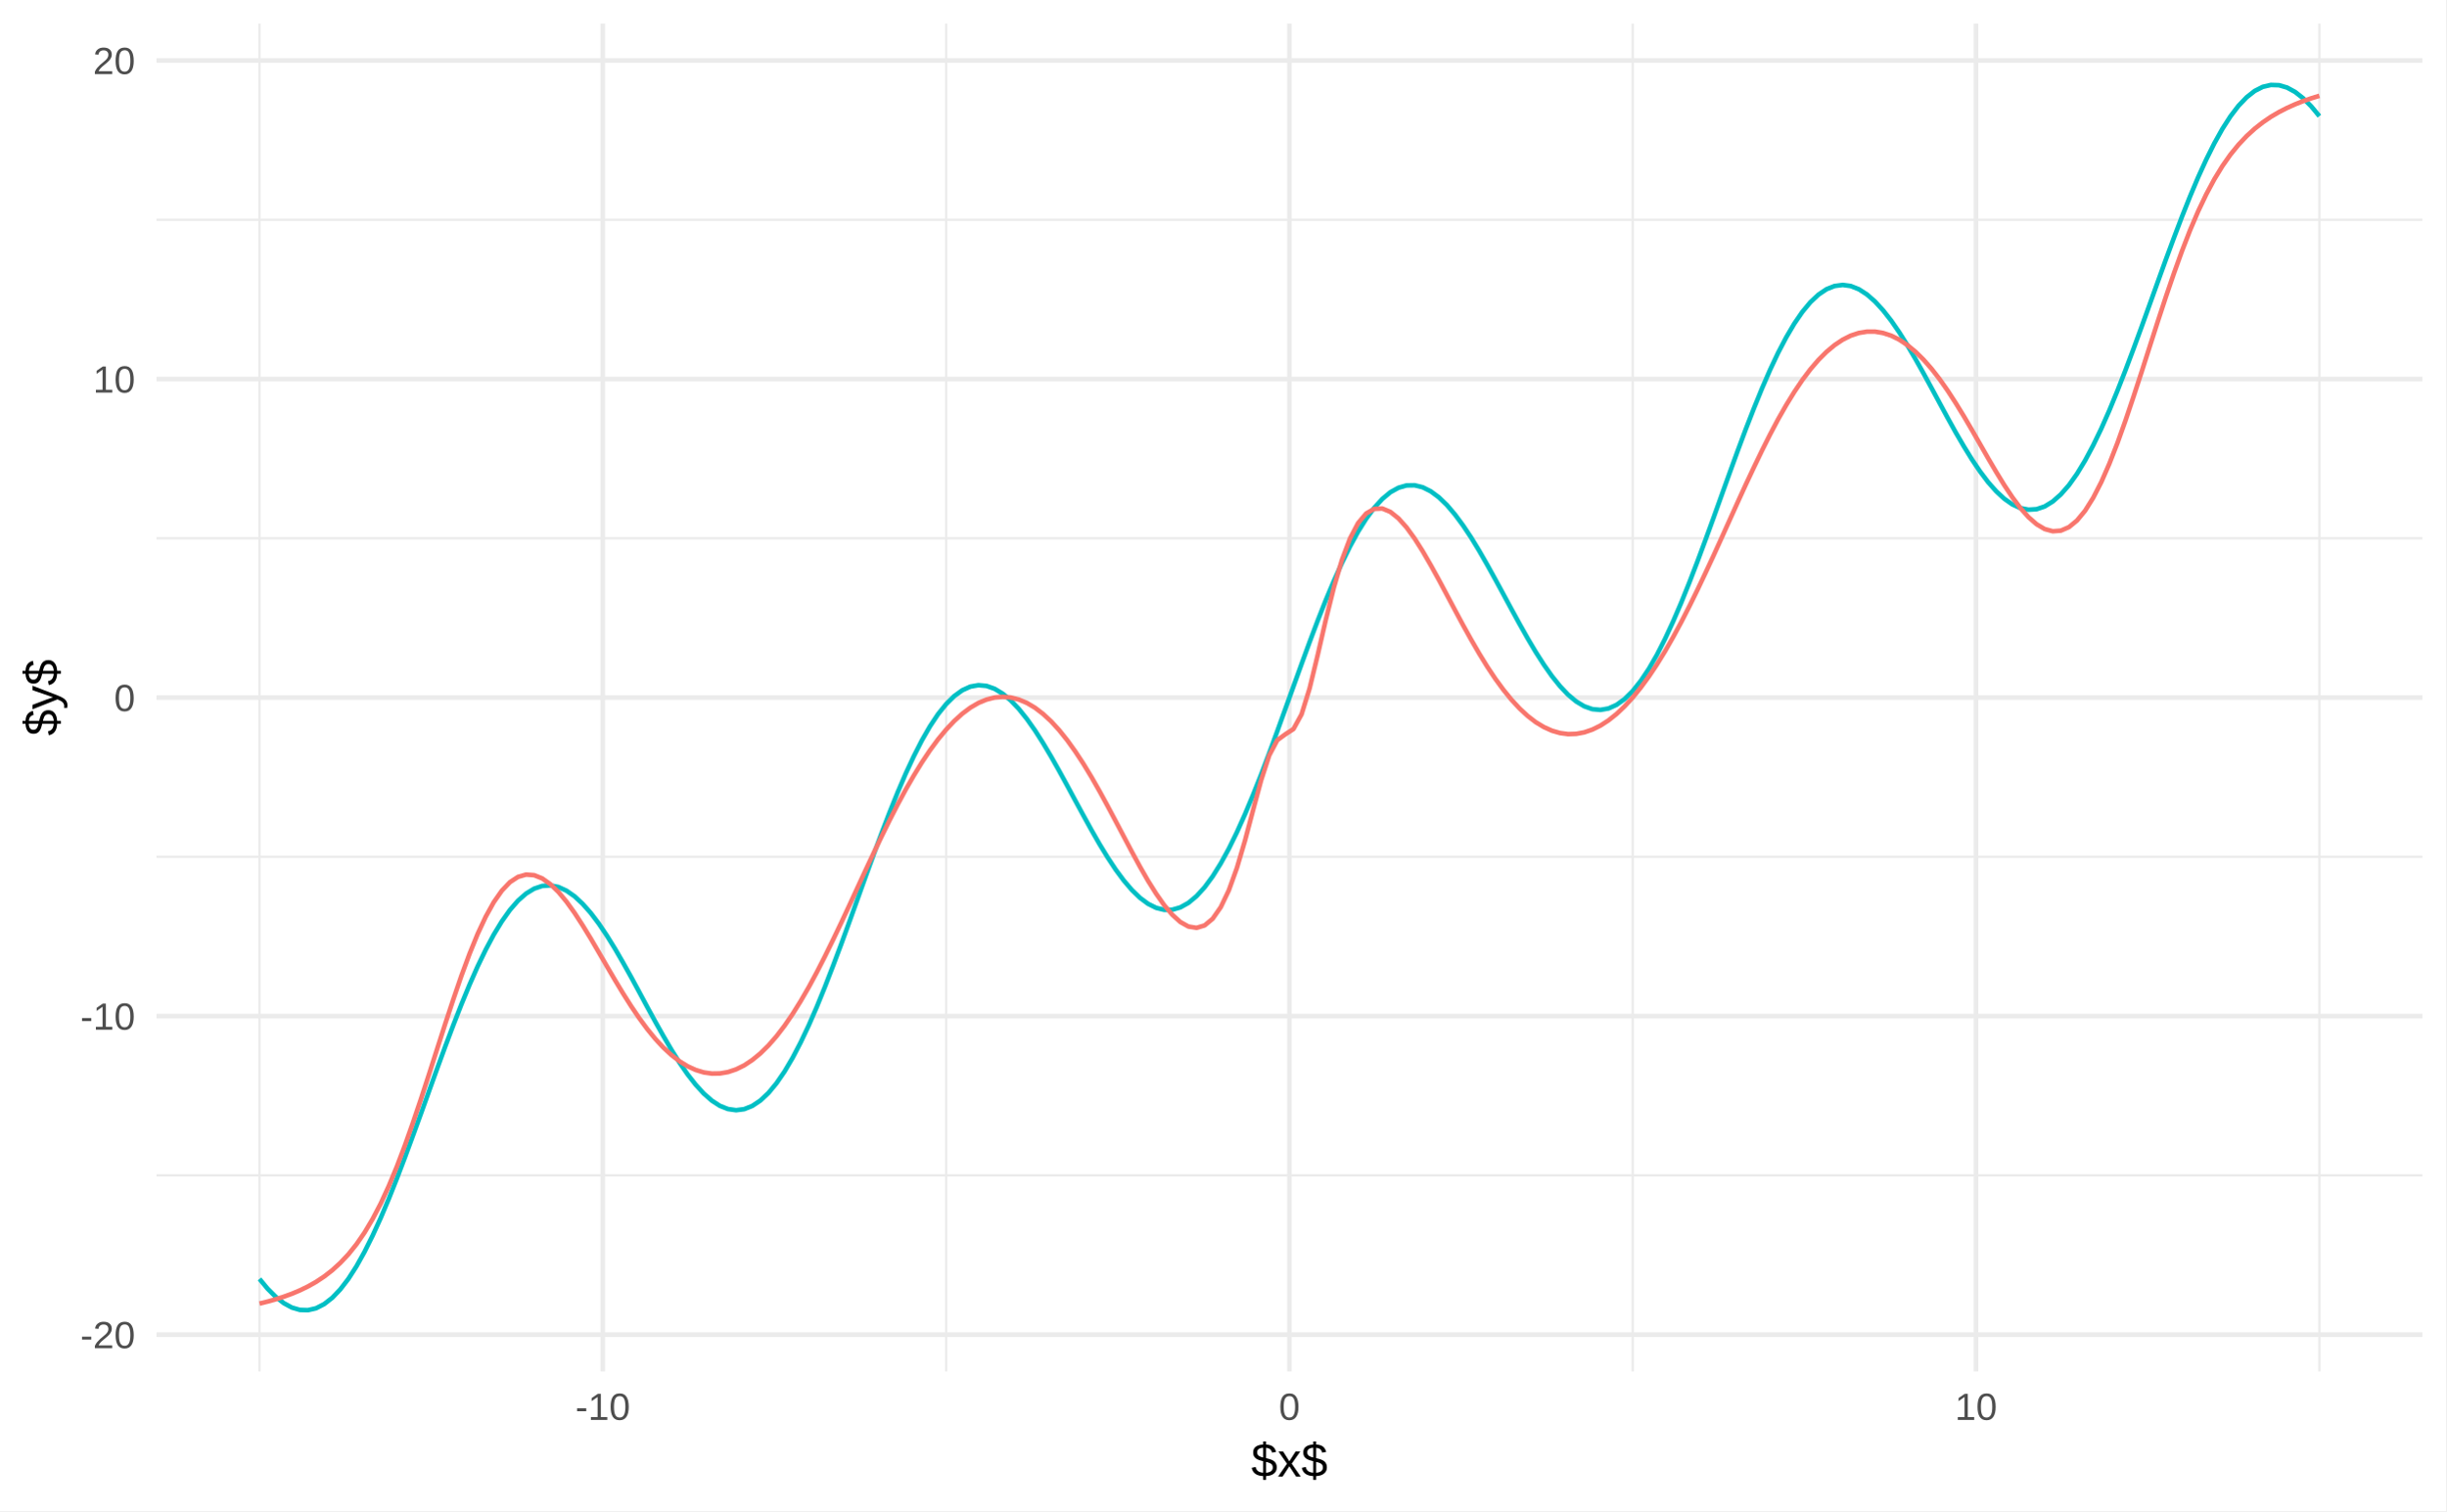
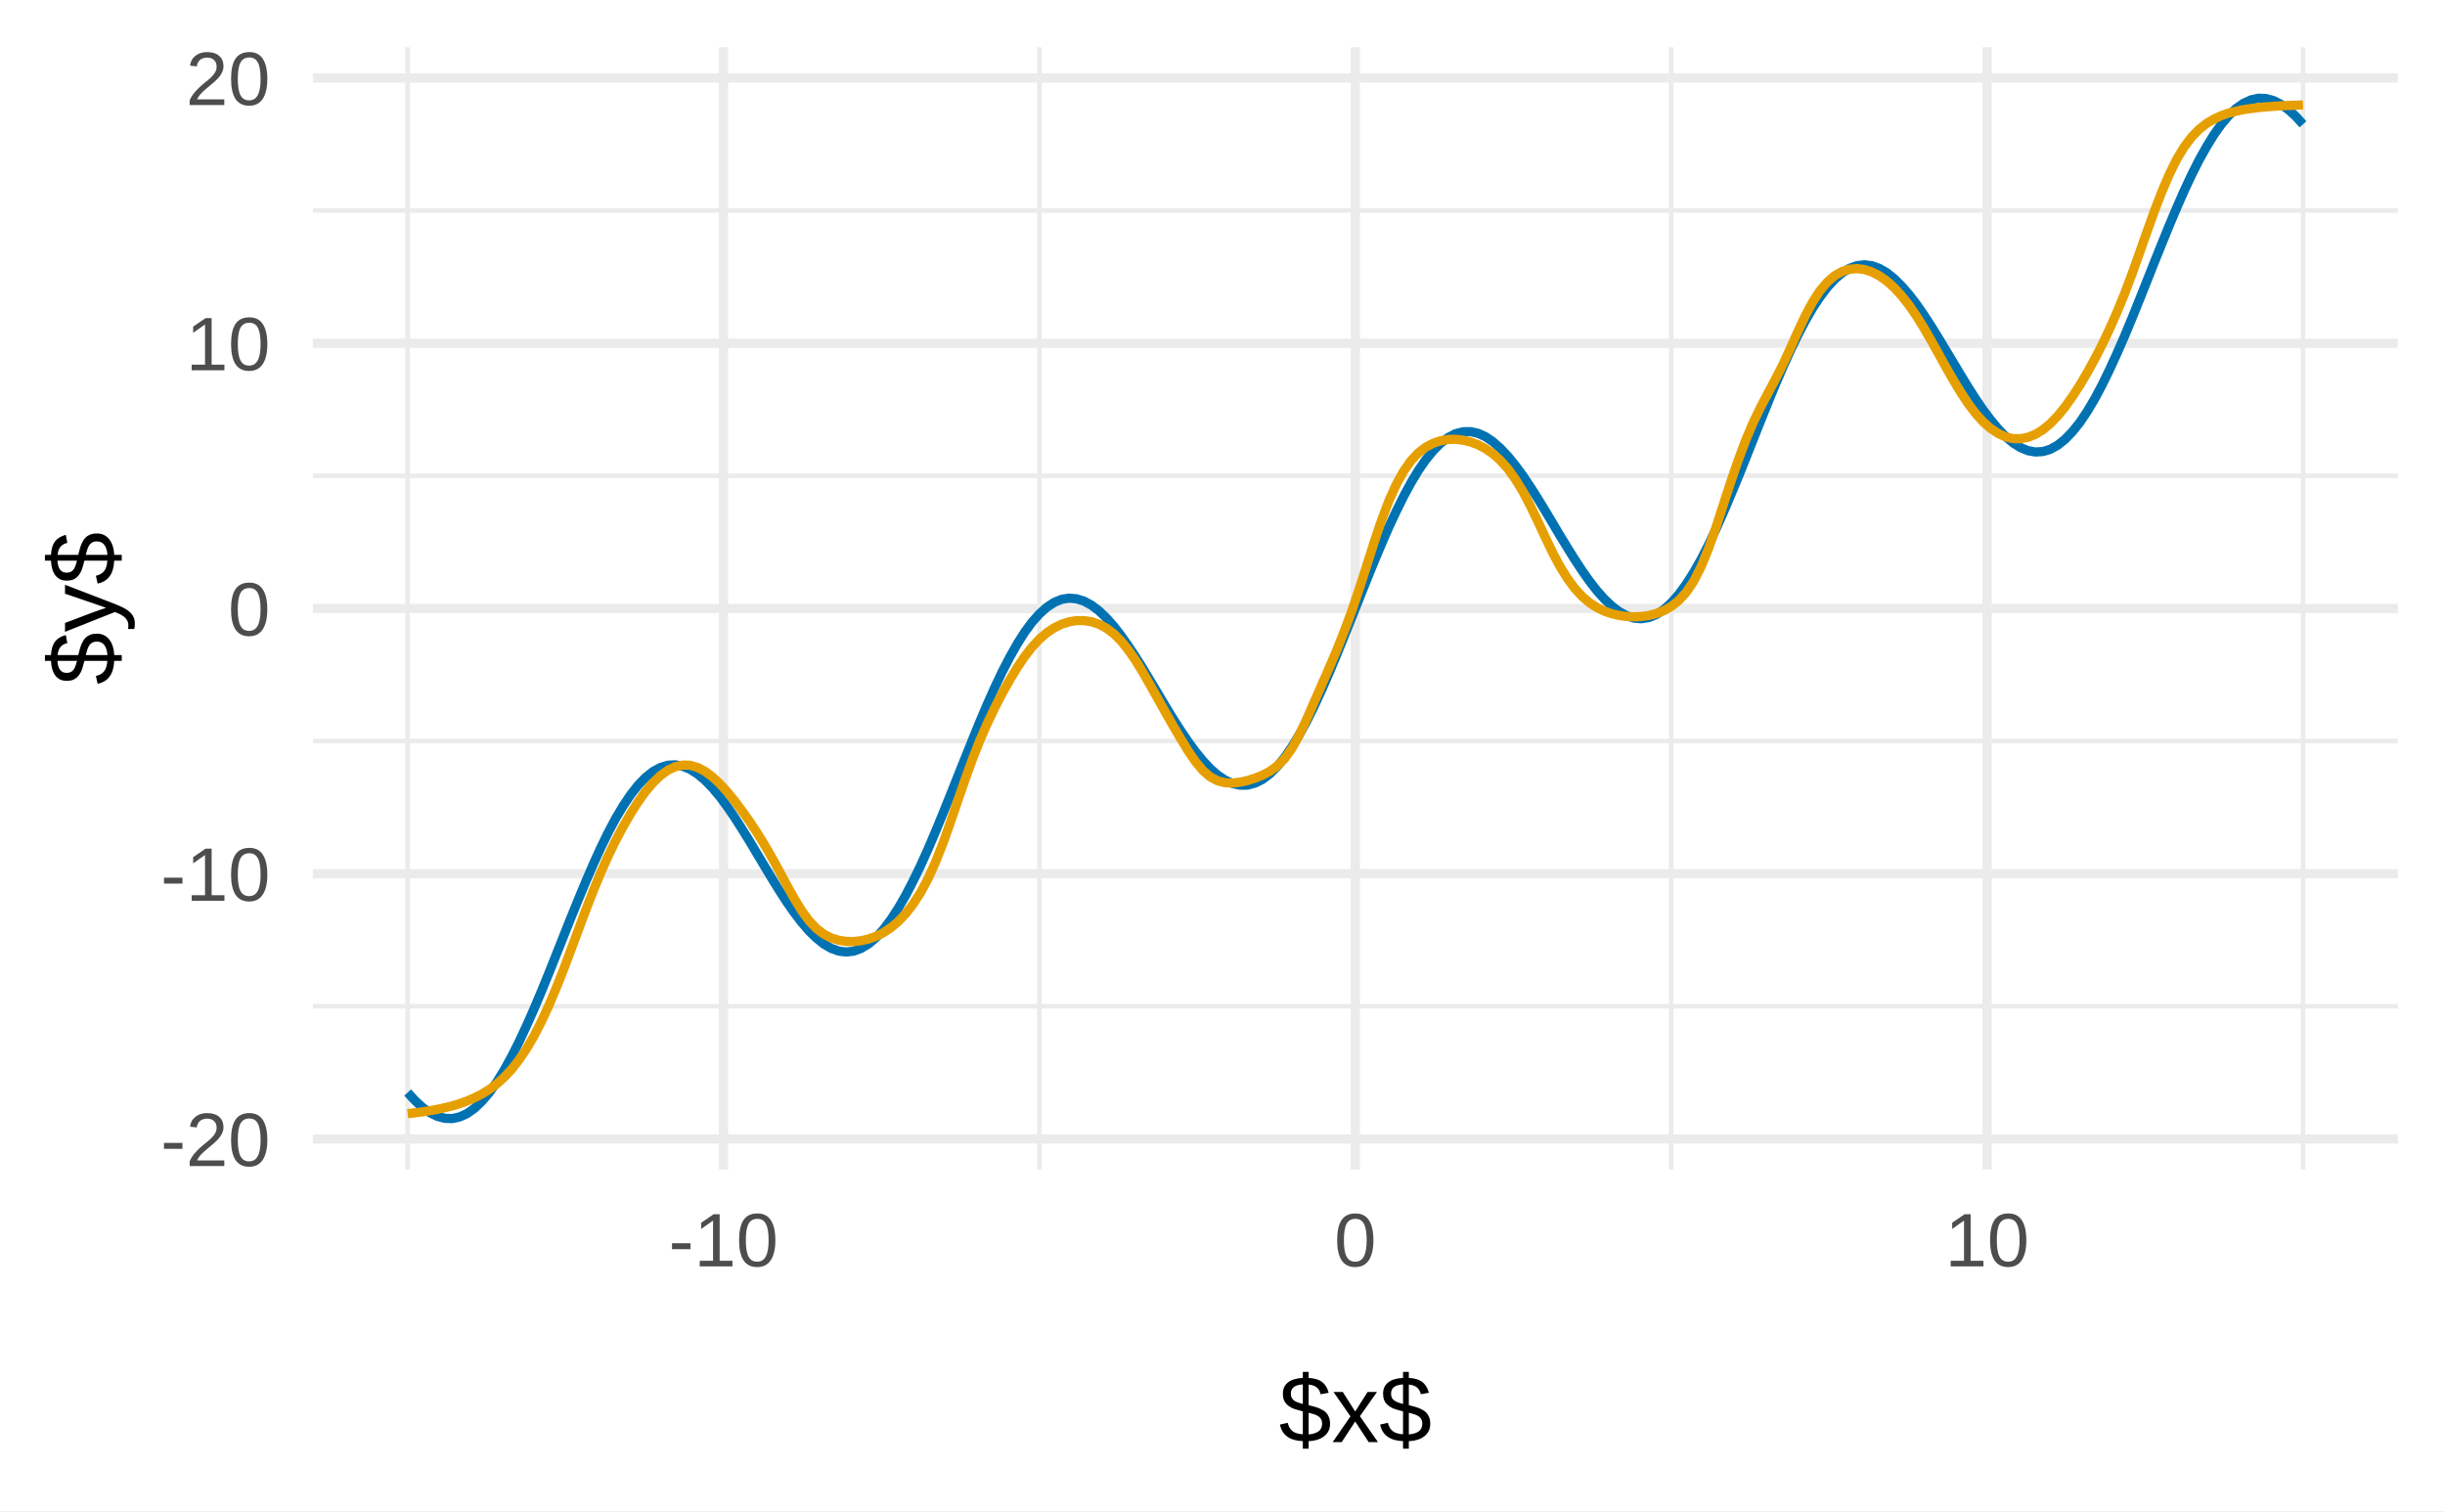
- <svg xmlns="http://www.w3.org/2000/svg" viewBox="0 0 566.93 350.38">
+ <svg xmlns="http://www.w3.org/2000/svg" viewBox="0 0 283.46 175.19">
  <defs>
    <style type="text/css">
    line, polyline, path, rect, circle {
      fill: none;
      stroke: #000000;
      stroke-linecap: round;
      stroke-linejoin: round;
      stroke-miterlimit: 10.00;
    }
  </style>
  </defs>
  <rect width="100%" height="100%" style="stroke: none; fill: #FFFFFF;" />
  <defs>
-     <clipPath id="cpMzYuMjY4OHw1NjEuNDV8MzE4LjAwN3w1LjQ3OTQ1">
-       <rect x="36.27" y="5.48" width="525.18" height="312.53" />
+     <clipPath id="cpMzYuMjY4OHwyNzcuOTg1fDEzNS41OTN8NS40Nzk0NQ==">
+       <rect x="36.27" y="5.48" width="241.72" height="130.11" />
    </clipPath>
  </defs>
-   <polyline points="36.27,272.54 561.45,272.54 " style="stroke-width: 0.53; stroke: #EBEBEB; stroke-linecap: butt;" clip-path="url(#cpMzYuMjY4OHw1NjEuNDV8MzE4LjAwN3w1LjQ3OTQ1)" />
-   <polyline points="36.27,198.67 561.45,198.67 " style="stroke-width: 0.53; stroke: #EBEBEB; stroke-linecap: butt;" clip-path="url(#cpMzYuMjY4OHw1NjEuNDV8MzE4LjAwN3w1LjQ3OTQ1)" />
-   <polyline points="36.27,124.81 561.45,124.81 " style="stroke-width: 0.53; stroke: #EBEBEB; stroke-linecap: butt;" clip-path="url(#cpMzYuMjY4OHw1NjEuNDV8MzE4LjAwN3w1LjQ3OTQ1)" />
-   <polyline points="36.27,50.95 561.45,50.95 " style="stroke-width: 0.53; stroke: #EBEBEB; stroke-linecap: butt;" clip-path="url(#cpMzYuMjY4OHw1NjEuNDV8MzE4LjAwN3w1LjQ3OTQ1)" />
-   <polyline points="60.14,318.01 60.14,5.48 " style="stroke-width: 0.53; stroke: #EBEBEB; stroke-linecap: butt;" clip-path="url(#cpMzYuMjY4OHw1NjEuNDV8MzE4LjAwN3w1LjQ3OTQ1)" />
-   <polyline points="219.29,318.01 219.29,5.48 " style="stroke-width: 0.53; stroke: #EBEBEB; stroke-linecap: butt;" clip-path="url(#cpMzYuMjY4OHw1NjEuNDV8MzE4LjAwN3w1LjQ3OTQ1)" />
-   <polyline points="378.43,318.01 378.43,5.48 " style="stroke-width: 0.53; stroke: #EBEBEB; stroke-linecap: butt;" clip-path="url(#cpMzYuMjY4OHw1NjEuNDV8MzE4LjAwN3w1LjQ3OTQ1)" />
-   <polyline points="537.58,318.01 537.58,5.48 " style="stroke-width: 0.53; stroke: #EBEBEB; stroke-linecap: butt;" clip-path="url(#cpMzYuMjY4OHw1NjEuNDV8MzE4LjAwN3w1LjQ3OTQ1)" />
-   <polyline points="36.27,309.47 561.45,309.47 " style="stroke-width: 1.07; stroke: #EBEBEB; stroke-linecap: butt;" clip-path="url(#cpMzYuMjY4OHw1NjEuNDV8MzE4LjAwN3w1LjQ3OTQ1)" />
-   <polyline points="36.27,235.61 561.45,235.61 " style="stroke-width: 1.07; stroke: #EBEBEB; stroke-linecap: butt;" clip-path="url(#cpMzYuMjY4OHw1NjEuNDV8MzE4LjAwN3w1LjQ3OTQ1)" />
-   <polyline points="36.27,161.74 561.45,161.74 " style="stroke-width: 1.07; stroke: #EBEBEB; stroke-linecap: butt;" clip-path="url(#cpMzYuMjY4OHw1NjEuNDV8MzE4LjAwN3w1LjQ3OTQ1)" />
-   <polyline points="36.27,87.88 561.45,87.88 " style="stroke-width: 1.07; stroke: #EBEBEB; stroke-linecap: butt;" clip-path="url(#cpMzYuMjY4OHw1NjEuNDV8MzE4LjAwN3w1LjQ3OTQ1)" />
-   <polyline points="36.27,14.02 561.45,14.02 " style="stroke-width: 1.07; stroke: #EBEBEB; stroke-linecap: butt;" clip-path="url(#cpMzYuMjY4OHw1NjEuNDV8MzE4LjAwN3w1LjQ3OTQ1)" />
-   <polyline points="139.71,318.01 139.71,5.48 " style="stroke-width: 1.07; stroke: #EBEBEB; stroke-linecap: butt;" clip-path="url(#cpMzYuMjY4OHw1NjEuNDV8MzE4LjAwN3w1LjQ3OTQ1)" />
-   <polyline points="298.86,318.01 298.86,5.48 " style="stroke-width: 1.07; stroke: #EBEBEB; stroke-linecap: butt;" clip-path="url(#cpMzYuMjY4OHw1NjEuNDV8MzE4LjAwN3w1LjQ3OTQ1)" />
-   <polyline points="458.00,318.01 458.00,5.48 " style="stroke-width: 1.07; stroke: #EBEBEB; stroke-linecap: butt;" clip-path="url(#cpMzYuMjY4OHw1NjEuNDV8MzE4LjAwN3w1LjQ3OTQ1)" />
-   <polyline points="60.14,296.55 62.01,298.81 63.89,300.69 65.76,302.16 67.63,303.19 69.50,303.74 71.37,303.80 73.25,303.36 75.12,302.40 76.99,300.94 78.86,298.98 80.74,296.53 82.61,293.62 84.48,290.27 86.35,286.52 88.23,282.41 90.10,277.98 91.97,273.28 93.84,268.37 95.71,263.30 97.59,258.13 99.46,252.92 101.33,247.73 103.20,242.62 105.08,237.64 106.95,232.86 108.82,228.33 110.69,224.10 112.57,220.21 114.44,216.70 116.31,213.63 118.18,211.00 120.05,208.85 121.93,207.20 123.80,206.06 125.67,205.43 127.54,205.30 129.42,205.67 131.29,206.53 133.16,207.83 135.03,209.57 136.91,211.69 138.78,214.16 140.65,216.94 142.52,219.96 144.39,223.19 146.27,226.55 148.14,230.00 150.01,233.48 151.88,236.91 153.76,240.25 155.63,243.44 157.50,246.42 159.37,249.13 161.25,251.53 163.12,253.57 164.99,255.21 166.86,256.42 168.73,257.16 170.61,257.43 172.48,257.19 174.35,256.44 176.22,255.19 178.10,253.43 179.97,251.17 181.84,248.45 183.71,245.27 185.58,241.68 187.46,237.71 189.33,233.41 191.20,228.81 193.07,223.98 194.95,218.97 196.82,213.84 198.69,208.64 200.56,203.43 202.44,198.28 204.31,193.24 206.18,188.37 208.05,183.73 209.92,179.37 211.80,175.34 213.67,171.67 215.54,168.42 217.41,165.60 219.29,163.26 221.16,161.41 223.03,160.06 224.90,159.21 226.78,158.88 228.65,159.05 230.52,159.71 232.39,160.84 234.26,162.40 236.14,164.37 238.01,166.71 239.88,169.36 241.75,172.29 243.63,175.45 245.50,178.76 247.37,182.18 249.24,185.66 251.12,189.11 252.99,192.50 254.86,195.76 256.73,198.82 258.60,201.65 260.48,204.18 262.35,206.37 264.22,208.18 266.09,209.57 267.97,210.51 269.84,210.97 271.71,210.94 273.58,210.40 275.46,209.35 277.33,207.79 279.20,205.74 281.07,203.20 282.94,200.21 284.82,196.78 286.69,192.96 288.56,188.79 290.43,184.30 292.31,179.57 294.18,174.62 296.05,169.53 297.92,164.35 299.80,159.14 301.67,153.96 303.54,148.86 305.41,143.92 307.28,139.18 309.16,134.70 311.03,130.53 312.90,126.71 314.77,123.28 316.65,120.28 318.52,117.75 320.39,115.69 322.26,114.13 324.14,113.09 326.01,112.55 327.88,112.52 329.75,112.98 331.62,113.92 333.50,115.31 335.37,117.11 337.24,119.31 339.11,121.84 340.99,124.66 342.86,127.73 344.73,130.99 346.60,134.37 348.48,137.83 350.35,141.30 352.22,144.72 354.09,148.04 355.96,151.19 357.84,154.12 359.71,156.78 361.58,159.11 363.45,161.08 365.33,162.65 367.20,163.77 369.07,164.43 370.94,164.60 372.82,164.27 374.69,163.43 376.56,162.08 378.43,160.23 380.30,157.88 382.18,155.07 384.05,151.82 385.92,148.15 387.79,144.12 389.67,139.75 391.54,135.11 393.41,130.25 395.28,125.21 397.16,120.06 399.03,114.85 400.90,109.65 402.77,104.51 404.64,99.50 406.52,94.67 408.39,90.08 410.26,85.78 412.13,81.81 414.01,78.22 415.88,75.04 417.75,72.31 419.62,70.06 421.50,68.30 423.37,67.04 425.24,66.30 427.11,66.06 428.98,66.32 430.86,67.07 432.73,68.28 434.60,69.92 436.47,71.96 438.35,74.36 440.22,77.07 442.09,80.05 443.96,83.23 445.84,86.57 447.71,90.01 449.58,93.48 451.45,96.93 453.32,100.30 455.20,103.52 457.07,106.55 458.94,109.32 460.81,111.80 462.69,113.92 464.56,115.65 466.43,116.96 468.30,117.81 470.17,118.18 472.05,118.06 473.92,117.43 475.79,116.28 477.66,114.63 479.54,112.49 481.41,109.86 483.28,106.78 485.15,103.28 487.03,99.39 488.90,95.16 490.77,90.62 492.64,85.84 494.51,80.87 496.39,75.75 498.26,70.56 500.13,65.35 502.00,60.18 503.88,55.11 505.75,50.20 507.62,45.51 509.49,41.08 511.37,36.97 513.24,33.22 515.11,29.87 516.98,26.96 518.85,24.51 520.73,22.55 522.60,21.08 524.47,20.13 526.34,19.69 528.22,19.75 530.09,20.30 531.96,21.32 533.83,22.79 535.71,24.67 537.58,26.93 " style="stroke-width: 1.07; stroke: #00BFC4; stroke-linecap: butt;" clip-path="url(#cpMzYuMjY4OHw1NjEuNDV8MzE4LjAwN3w1LjQ3OTQ1)" />
-   <polyline points="60.14,302.27 62.01,301.81 63.89,301.28 65.76,300.68 67.63,300.00 69.50,299.21 71.37,298.30 73.25,297.24 75.12,296.00 76.99,294.55 78.86,292.84 80.74,290.85 82.61,288.52 84.48,285.81 86.35,282.67 88.23,279.08 90.10,275.02 91.97,270.51 93.84,265.58 95.71,260.30 97.59,254.74 99.46,249.00 101.33,243.16 103.20,237.35 105.08,231.67 106.95,226.23 108.82,221.17 110.69,216.58 112.57,212.56 114.44,209.19 116.31,206.52 118.18,204.56 120.05,203.33 121.93,202.79 123.80,202.93 125.67,203.68 127.54,205.00 129.42,206.82 131.29,209.07 133.16,211.67 135.03,214.55 136.91,217.62 138.78,220.81 140.65,224.03 142.52,227.23 144.39,230.33 146.27,233.29 148.14,236.06 150.01,238.60 151.88,240.89 153.76,242.91 155.63,244.64 157.50,246.09 159.37,247.24 161.25,248.10 163.12,248.67 164.99,248.94 166.86,248.91 168.73,248.59 170.61,247.96 172.48,247.04 174.35,245.80 176.22,244.27 178.10,242.42 179.97,240.28 181.84,237.84 183.71,235.11 185.58,232.11 187.46,228.87 189.33,225.40 191.20,221.74 193.07,217.93 194.95,214.00 196.82,209.99 198.69,205.94 200.56,201.90 202.44,197.90 204.31,193.99 206.18,190.19 208.05,186.55 209.92,183.08 211.80,179.82 213.67,176.78 215.54,173.98 217.41,171.44 219.29,169.18 221.16,167.19 223.03,165.49 224.90,164.09 226.78,162.99 228.65,162.21 230.52,161.73 232.39,161.57 234.26,161.72 236.14,162.20 238.01,162.99 239.88,164.10 241.75,165.53 243.63,167.27 245.50,169.31 247.37,171.65 249.24,174.26 251.12,177.12 252.99,180.20 254.86,183.48 256.73,186.91 258.60,190.43 260.48,193.99 262.35,197.53 264.22,200.97 266.09,204.23 267.97,207.23 269.84,209.89 271.71,212.10 273.58,213.79 275.46,214.84 277.33,215.14 279.20,214.58 281.07,213.03 282.94,210.35 284.82,206.43 286.69,201.24 288.56,194.91 290.43,187.85 292.31,180.89 294.18,175.15 296.05,171.62 297.92,170.26 299.80,169.04 301.67,165.63 303.54,159.60 305.41,151.90 307.28,143.77 309.16,136.21 311.03,129.83 312.90,124.86 314.77,121.30 316.65,119.06 318.52,117.99 320.39,117.91 322.26,118.69 324.14,120.20 326.01,122.29 327.88,124.87 329.75,127.82 331.62,131.05 333.50,134.45 335.37,137.96 337.24,141.48 339.11,144.96 340.99,148.34 342.86,151.56 344.73,154.60 346.60,157.41 348.48,159.97 350.35,162.27 352.22,164.29 354.09,166.02 355.96,167.46 357.84,168.59 359.71,169.43 361.58,169.97 363.45,170.22 365.33,170.16 367.20,169.81 369.07,169.17 370.94,168.25 372.82,167.03 374.69,165.54 376.56,163.77 378.43,161.73 380.30,159.42 382.18,156.86 384.05,154.05 385.92,151.01 387.79,147.74 389.67,144.27 391.54,140.62 393.41,136.82 395.28,132.87 397.16,128.83 399.03,124.72 400.90,120.58 402.77,116.44 404.64,112.35 406.52,108.35 408.39,104.47 410.26,100.75 412.13,97.22 414.01,93.92 415.88,90.88 417.75,88.10 419.62,85.62 421.50,83.43 423.37,81.56 425.24,80.00 427.11,78.75 428.98,77.81 430.86,77.19 432.73,76.89 434.60,76.89 436.47,77.21 438.35,77.83 440.22,78.76 442.09,80.01 443.96,81.55 445.84,83.40 447.71,85.53 449.58,87.94 451.45,90.60 453.32,93.48 455.20,96.54 457.07,99.73 458.94,102.99 460.81,106.26 462.69,109.45 464.56,112.50 466.43,115.31 468.30,117.81 470.17,119.92 472.05,121.56 473.92,122.67 475.79,123.18 477.66,123.04 479.54,122.22 481.41,120.68 483.28,118.42 485.15,115.44 487.03,111.79 488.90,107.53 490.77,102.74 492.64,97.51 494.51,91.96 496.39,86.21 498.26,80.36 500.13,74.54 502.00,68.84 503.88,63.35 505.75,58.17 507.62,53.36 509.49,48.98 511.37,45.04 513.24,41.55 515.11,38.49 516.98,35.83 518.85,33.53 520.73,31.54 522.60,29.83 524.47,28.36 526.34,27.08 528.22,25.98 530.09,25.02 531.96,24.18 533.83,23.44 535.71,22.79 537.58,22.21 " style="stroke-width: 1.07; stroke: #F8766D; stroke-linecap: butt;" clip-path="url(#cpMzYuMjY4OHw1NjEuNDV8MzE4LjAwN3w1LjQ3OTQ1)" />
+   <polyline points="36.27,116.66 277.99,116.66 " style="stroke-width: 0.53; stroke: #EBEBEB; stroke-linecap: butt;" clip-path="url(#cpMzYuMjY4OHwyNzcuOTg1fDEzNS41OTN8NS40Nzk0NQ==)" />
+   <polyline points="36.27,85.91 277.99,85.91 " style="stroke-width: 0.53; stroke: #EBEBEB; stroke-linecap: butt;" clip-path="url(#cpMzYuMjY4OHwyNzcuOTg1fDEzNS41OTN8NS40Nzk0NQ==)" />
+   <polyline points="36.27,55.16 277.99,55.16 " style="stroke-width: 0.53; stroke: #EBEBEB; stroke-linecap: butt;" clip-path="url(#cpMzYuMjY4OHwyNzcuOTg1fDEzNS41OTN8NS40Nzk0NQ==)" />
+   <polyline points="36.27,24.41 277.99,24.41 " style="stroke-width: 0.53; stroke: #EBEBEB; stroke-linecap: butt;" clip-path="url(#cpMzYuMjY4OHwyNzcuOTg1fDEzNS41OTN8NS40Nzk0NQ==)" />
+   <polyline points="47.26,135.59 47.26,5.48 " style="stroke-width: 0.53; stroke: #EBEBEB; stroke-linecap: butt;" clip-path="url(#cpMzYuMjY4OHwyNzcuOTg1fDEzNS41OTN8NS40Nzk0NQ==)" />
+   <polyline points="120.50,135.59 120.50,5.48 " style="stroke-width: 0.53; stroke: #EBEBEB; stroke-linecap: butt;" clip-path="url(#cpMzYuMjY4OHwyNzcuOTg1fDEzNS41OTN8NS40Nzk0NQ==)" />
+   <polyline points="193.75,135.59 193.75,5.48 " style="stroke-width: 0.53; stroke: #EBEBEB; stroke-linecap: butt;" clip-path="url(#cpMzYuMjY4OHwyNzcuOTg1fDEzNS41OTN8NS40Nzk0NQ==)" />
+   <polyline points="267.00,135.59 267.00,5.48 " style="stroke-width: 0.53; stroke: #EBEBEB; stroke-linecap: butt;" clip-path="url(#cpMzYuMjY4OHwyNzcuOTg1fDEzNS41OTN8NS40Nzk0NQ==)" />
+   <polyline points="36.27,132.04 277.99,132.04 " style="stroke-width: 1.07; stroke: #EBEBEB; stroke-linecap: butt;" clip-path="url(#cpMzYuMjY4OHwyNzcuOTg1fDEzNS41OTN8NS40Nzk0NQ==)" />
+   <polyline points="36.27,101.29 277.99,101.29 " style="stroke-width: 1.07; stroke: #EBEBEB; stroke-linecap: butt;" clip-path="url(#cpMzYuMjY4OHwyNzcuOTg1fDEzNS41OTN8NS40Nzk0NQ==)" />
+   <polyline points="36.27,70.54 277.99,70.54 " style="stroke-width: 1.07; stroke: #EBEBEB; stroke-linecap: butt;" clip-path="url(#cpMzYuMjY4OHwyNzcuOTg1fDEzNS41OTN8NS40Nzk0NQ==)" />
+   <polyline points="36.27,39.79 277.99,39.79 " style="stroke-width: 1.07; stroke: #EBEBEB; stroke-linecap: butt;" clip-path="url(#cpMzYuMjY4OHwyNzcuOTg1fDEzNS41OTN8NS40Nzk0NQ==)" />
+   <polyline points="36.27,9.03 277.99,9.03 " style="stroke-width: 1.07; stroke: #EBEBEB; stroke-linecap: butt;" clip-path="url(#cpMzYuMjY4OHwyNzcuOTg1fDEzNS41OTN8NS40Nzk0NQ==)" />
+   <polyline points="83.88,135.59 83.88,5.48 " style="stroke-width: 1.07; stroke: #EBEBEB; stroke-linecap: butt;" clip-path="url(#cpMzYuMjY4OHwyNzcuOTg1fDEzNS41OTN8NS40Nzk0NQ==)" />
+   <polyline points="157.13,135.59 157.13,5.48 " style="stroke-width: 1.07; stroke: #EBEBEB; stroke-linecap: butt;" clip-path="url(#cpMzYuMjY4OHwyNzcuOTg1fDEzNS41OTN8NS40Nzk0NQ==)" />
+   <polyline points="230.37,135.59 230.37,5.48 " style="stroke-width: 1.07; stroke: #EBEBEB; stroke-linecap: butt;" clip-path="url(#cpMzYuMjY4OHwyNzcuOTg1fDEzNS41OTN8NS40Nzk0NQ==)" />
+   <polyline points="47.26,126.66 48.12,127.60 48.98,128.39 49.84,129.00 50.70,129.42 51.56,129.65 52.43,129.68 53.29,129.49 54.15,129.10 55.01,128.49 55.87,127.67 56.74,126.65 57.60,125.44 58.46,124.04 59.32,122.48 60.18,120.77 61.04,118.93 61.91,116.97 62.77,114.93 63.63,112.82 64.49,110.67 65.35,108.50 66.21,106.34 67.08,104.21 67.94,102.14 68.80,100.15 69.66,98.26 70.52,96.50 71.38,94.88 72.25,93.42 73.11,92.14 73.97,91.04 74.83,90.15 75.69,89.46 76.55,88.99 77.42,88.72 78.28,88.67 79.14,88.83 80.00,89.18 80.86,89.72 81.73,90.45 82.59,91.33 83.45,92.36 84.31,93.51 85.17,94.77 86.03,96.12 86.90,97.52 87.76,98.96 88.62,100.40 89.48,101.83 90.34,103.22 91.20,104.55 92.07,105.79 92.93,106.92 93.79,107.92 94.65,108.76 95.51,109.45 96.37,109.95 97.24,110.26 98.10,110.37 98.96,110.27 99.82,109.96 100.68,109.44 101.55,108.71 102.41,107.77 103.27,106.63 104.13,105.31 104.99,103.82 105.85,102.16 106.72,100.37 107.58,98.46 108.44,96.45 109.30,94.36 110.16,92.22 111.02,90.06 111.89,87.89 112.75,85.75 113.61,83.65 114.47,81.62 115.33,79.69 116.19,77.88 117.06,76.20 117.92,74.67 118.78,73.31 119.64,72.14 120.50,71.17 121.37,70.40 122.23,69.83 123.09,69.48 123.95,69.35 124.81,69.42 125.67,69.69 126.54,70.16 127.40,70.81 128.26,71.63 129.12,72.60 129.98,73.71 130.84,74.93 131.71,76.24 132.57,77.62 133.43,79.05 134.29,80.49 135.15,81.93 136.01,83.34 136.88,84.70 137.74,85.97 138.60,87.15 139.46,88.20 140.32,89.12 141.18,89.87 142.05,90.45 142.91,90.84 143.77,91.03 144.63,91.02 145.49,90.79 146.36,90.36 147.22,89.71 148.08,88.85 148.94,87.80 149.80,86.55 150.66,85.12 151.53,83.53 152.39,81.80 153.25,79.93 154.11,77.96 154.97,75.90 155.83,73.78 156.70,71.62 157.56,69.45 158.42,67.29 159.28,65.17 160.14,63.12 161.00,61.14 161.87,59.28 162.73,57.54 163.59,55.95 164.45,54.52 165.31,53.28 166.18,52.22 167.04,51.36 167.90,50.72 168.76,50.28 169.62,50.06 170.48,50.04 171.35,50.23 172.21,50.62 173.07,51.20 173.93,51.96 174.79,52.87 175.65,53.92 176.52,55.10 177.38,56.38 178.24,57.73 179.10,59.14 179.96,60.58 180.82,62.03 181.69,63.45 182.55,64.83 183.41,66.14 184.27,67.36 185.13,68.47 186.00,69.44 186.86,70.26 187.72,70.91 188.58,71.38 189.44,71.66 190.30,71.73 191.17,71.59 192.03,71.24 192.89,70.68 193.75,69.90 194.61,68.93 195.47,67.76 196.34,66.40 197.20,64.88 198.06,63.20 198.92,61.38 199.78,59.45 200.64,57.42 201.51,55.33 202.37,53.18 203.23,51.01 204.09,48.85 204.95,46.71 205.81,44.62 206.68,42.61 207.54,40.70 208.40,38.91 209.26,37.26 210.12,35.76 210.99,34.44 211.85,33.30 212.71,32.37 213.57,31.63 214.43,31.11 215.29,30.80 216.16,30.70 217.02,30.81 217.88,31.12 218.74,31.62 219.60,32.31 220.46,33.16 221.33,34.16 222.19,35.28 223.05,36.52 223.91,37.85 224.77,39.24 225.63,40.67 226.50,42.12 227.36,43.55 228.22,44.96 229.08,46.30 229.94,47.56 230.81,48.71 231.67,49.74 232.53,50.63 233.39,51.35 234.25,51.89 235.11,52.25 235.98,52.40 236.84,52.35 237.70,52.09 238.56,51.61 239.42,50.92 240.28,50.03 241.15,48.94 242.01,47.65 242.87,46.20 243.73,44.58 244.59,42.81 245.45,40.93 246.32,38.94 247.18,36.87 248.04,34.74 248.90,32.58 249.76,30.41 250.63,28.25 251.49,26.14 252.35,24.10 253.21,22.14 254.07,20.30 254.93,18.59 255.80,17.03 256.66,15.63 257.52,14.42 258.38,13.40 259.24,12.58 260.10,11.98 260.97,11.58 261.83,11.39 262.69,11.42 263.55,11.65 264.41,12.08 265.27,12.69 266.14,13.47 267.00,14.41 " style="stroke-width: 1.07; stroke: #0072B2; stroke-linecap: butt;" clip-path="url(#cpMzYuMjY4OHwyNzcuOTg1fDEzNS41OTN8NS40Nzk0NQ==)" />
+   <polyline points="47.26,129.11 48.12,129.01 48.98,128.90 49.84,128.76 50.70,128.61 51.56,128.42 52.43,128.21 53.29,127.95 54.15,127.64 55.01,127.27 55.87,126.83 56.74,126.30 57.60,125.65 58.46,124.88 59.32,123.96 60.18,122.86 61.04,121.58 61.91,120.10 62.77,118.43 63.63,116.57 64.49,114.53 65.35,112.36 66.21,110.07 67.08,107.74 67.94,105.43 68.80,103.22 69.66,101.14 70.52,99.21 71.38,97.44 72.25,95.81 73.11,94.32 73.97,92.97 74.83,91.78 75.69,90.76 76.55,89.93 77.42,89.30 78.28,88.89 79.14,88.70 80.00,88.72 80.86,88.97 81.73,89.42 82.59,90.06 83.45,90.86 84.31,91.80 85.17,92.86 86.03,94.00 86.90,95.23 87.76,96.53 88.62,97.92 89.48,99.41 90.34,100.98 91.20,102.59 92.07,104.15 92.93,105.56 93.79,106.74 94.65,107.65 95.51,108.30 96.37,108.74 97.24,109.01 98.10,109.14 98.96,109.16 99.82,109.06 100.68,108.87 101.55,108.56 102.41,108.13 103.27,107.56 104.13,106.84 104.99,105.94 105.85,104.83 106.72,103.49 107.58,101.89 108.44,99.99 109.30,97.82 110.16,95.41 111.02,92.88 111.89,90.36 112.75,87.99 113.61,85.81 114.47,83.85 115.33,82.05 116.19,80.38 117.06,78.83 117.92,77.41 118.78,76.13 119.64,75.03 120.50,74.10 121.37,73.35 122.23,72.78 123.09,72.36 123.95,72.09 124.81,71.95 125.67,71.95 126.54,72.08 127.40,72.37 128.26,72.82 129.12,73.46 129.98,74.32 130.84,75.39 131.71,76.65 132.57,78.07 133.43,79.58 134.29,81.11 135.15,82.64 136.01,84.15 136.88,85.63 137.74,87.04 138.60,88.30 139.46,89.33 140.32,90.07 141.18,90.53 142.05,90.75 142.91,90.78 143.77,90.68 144.63,90.49 145.49,90.22 146.36,89.87 147.22,89.42 148.08,88.80 148.94,87.94 149.80,86.73 150.66,85.15 151.53,83.29 152.39,81.32 153.25,79.36 154.11,77.40 154.97,75.39 155.83,73.23 156.70,70.88 157.56,68.34 158.42,65.66 159.28,62.96 160.14,60.40 161.00,58.11 161.87,56.18 162.73,54.62 163.59,53.40 164.45,52.49 165.31,51.83 166.18,51.38 167.04,51.09 167.90,50.95 168.76,50.93 169.62,51.03 170.48,51.24 171.35,51.56 172.21,52.01 173.07,52.60 173.93,53.36 174.79,54.32 175.65,55.51 176.52,56.92 177.38,58.56 178.24,60.34 179.10,62.19 179.96,63.98 180.82,65.61 181.69,67.02 182.55,68.19 183.41,69.13 184.27,69.87 185.13,70.43 186.00,70.85 186.86,71.15 187.72,71.35 188.58,71.47 189.44,71.51 190.30,71.47 191.17,71.35 192.03,71.13 192.89,70.80 193.75,70.31 194.61,69.63 195.47,68.69 196.34,67.41 197.20,65.74 198.06,63.64 198.92,61.20 199.78,58.56 200.64,55.91 201.51,53.38 202.37,51.08 203.23,49.04 204.09,47.25 204.95,45.62 205.81,44.01 206.68,42.30 207.54,40.44 208.40,38.52 209.26,36.68 210.12,35.06 210.99,33.72 211.85,32.70 212.71,31.96 213.57,31.47 214.43,31.21 215.29,31.14 216.16,31.25 217.02,31.53 217.88,31.97 218.74,32.58 219.60,33.35 220.46,34.29 221.33,35.39 222.19,36.64 223.05,38.03 223.91,39.52 224.77,41.06 225.63,42.62 226.50,44.14 227.36,45.56 228.22,46.85 229.08,47.98 229.94,48.93 230.81,49.69 231.67,50.26 232.53,50.65 233.39,50.85 234.25,50.86 235.11,50.70 235.98,50.35 236.84,49.82 237.70,49.11 238.56,48.22 239.42,47.16 240.28,45.95 241.15,44.61 242.01,43.15 242.87,41.58 243.73,39.91 244.59,38.10 245.45,36.15 246.32,34.02 247.18,31.74 248.04,29.34 248.90,26.89 249.76,24.49 250.63,22.24 251.49,20.22 252.35,18.48 253.21,17.05 254.07,15.91 254.93,15.01 255.80,14.33 256.66,13.81 257.52,13.41 258.38,13.11 259.24,12.89 260.10,12.71 260.97,12.58 261.83,12.47 262.69,12.39 263.55,12.33 264.41,12.27 265.27,12.23 266.14,12.20 267.00,12.17 " style="stroke-width: 1.07; stroke: #E69F00; stroke-linecap: butt;" clip-path="url(#cpMzYuMjY4OHwyNzcuOTg1fDEzNS41OTN8NS40Nzk0NQ==)" />
  <defs>
-     <clipPath id="cpMHw1NjYuOTI5fDM1MC4zODF8MA==">
-       <rect x="0.00" y="0.00" width="566.93" height="350.38" />
+     <clipPath id="cpMHwyODMuNDY1fDE3NS4xOTF8MA==">
+       <rect x="0.00" y="0.00" width="283.46" height="175.19" />
    </clipPath>
  </defs>
-   <g clip-path="url(#cpMHw1NjYuOTI5fDM1MC4zODF8MA==)">
-     <text x="18.62" y="312.62" style="font-size: 8.80px; fill: #4D4D4D; font-family: Arial;" textLength="12.72px" lengthAdjust="spacingAndGlyphs">-20</text>
+   <g clip-path="url(#cpMHwyODMuNDY1fDE3NS4xOTF8MA==)">
+     <text x="18.62" y="135.19" style="font-size: 8.80px; fill: #4D4D4D; font-family: Arial;" textLength="12.72px" lengthAdjust="spacingAndGlyphs">-20</text>
  </g>
-   <g clip-path="url(#cpMHw1NjYuOTI5fDM1MC4zODF8MA==)">
-     <text x="18.62" y="238.76" style="font-size: 8.80px; fill: #4D4D4D; font-family: Arial;" textLength="12.72px" lengthAdjust="spacingAndGlyphs">-10</text>
+   <g clip-path="url(#cpMHwyODMuNDY1fDE3NS4xOTF8MA==)">
+     <text x="18.62" y="104.44" style="font-size: 8.80px; fill: #4D4D4D; font-family: Arial;" textLength="12.72px" lengthAdjust="spacingAndGlyphs">-10</text>
  </g>
-   <g clip-path="url(#cpMHw1NjYuOTI5fDM1MC4zODF8MA==)">
-     <text x="26.44" y="164.89" style="font-size: 8.80px; fill: #4D4D4D; font-family: Arial;" textLength="4.89px" lengthAdjust="spacingAndGlyphs">0</text>
+   <g clip-path="url(#cpMHwyODMuNDY1fDE3NS4xOTF8MA==)">
+     <text x="26.44" y="73.69" style="font-size: 8.80px; fill: #4D4D4D; font-family: Arial;" textLength="4.89px" lengthAdjust="spacingAndGlyphs">0</text>
  </g>
-   <g clip-path="url(#cpMHw1NjYuOTI5fDM1MC4zODF8MA==)">
-     <text x="21.55" y="91.03" style="font-size: 8.80px; fill: #4D4D4D; font-family: Arial;" textLength="9.79px" lengthAdjust="spacingAndGlyphs">10</text>
+   <g clip-path="url(#cpMHwyODMuNDY1fDE3NS4xOTF8MA==)">
+     <text x="21.55" y="42.93" style="font-size: 8.80px; fill: #4D4D4D; font-family: Arial;" textLength="9.79px" lengthAdjust="spacingAndGlyphs">10</text>
  </g>
-   <g clip-path="url(#cpMHw1NjYuOTI5fDM1MC4zODF8MA==)">
-     <text x="21.55" y="17.17" style="font-size: 8.80px; fill: #4D4D4D; font-family: Arial;" textLength="9.79px" lengthAdjust="spacingAndGlyphs">20</text>
+   <g clip-path="url(#cpMHwyODMuNDY1fDE3NS4xOTF8MA==)">
+     <text x="21.55" y="12.18" style="font-size: 8.80px; fill: #4D4D4D; font-family: Arial;" textLength="9.79px" lengthAdjust="spacingAndGlyphs">20</text>
  </g>
-   <g clip-path="url(#cpMHw1NjYuOTI5fDM1MC4zODF8MA==)">
-     <text x="133.35" y="329.24" style="font-size: 8.80px; fill: #4D4D4D; font-family: Arial;" textLength="12.72px" lengthAdjust="spacingAndGlyphs">-10</text>
+   <g clip-path="url(#cpMHwyODMuNDY1fDE3NS4xOTF8MA==)">
+     <text x="77.52" y="146.82" style="font-size: 8.80px; fill: #4D4D4D; font-family: Arial;" textLength="12.72px" lengthAdjust="spacingAndGlyphs">-10</text>
  </g>
-   <g clip-path="url(#cpMHw1NjYuOTI5fDM1MC4zODF8MA==)">
-     <text x="296.41" y="329.24" style="font-size: 8.80px; fill: #4D4D4D; font-family: Arial;" textLength="4.89px" lengthAdjust="spacingAndGlyphs">0</text>
+   <g clip-path="url(#cpMHwyODMuNDY1fDE3NS4xOTF8MA==)">
+     <text x="154.68" y="146.82" style="font-size: 8.80px; fill: #4D4D4D; font-family: Arial;" textLength="4.89px" lengthAdjust="spacingAndGlyphs">0</text>
  </g>
-   <g clip-path="url(#cpMHw1NjYuOTI5fDM1MC4zODF8MA==)">
-     <text x="453.11" y="329.24" style="font-size: 8.80px; fill: #4D4D4D; font-family: Arial;" textLength="9.79px" lengthAdjust="spacingAndGlyphs">10</text>
+   <g clip-path="url(#cpMHwyODMuNDY1fDE3NS4xOTF8MA==)">
+     <text x="225.48" y="146.82" style="font-size: 8.80px; fill: #4D4D4D; font-family: Arial;" textLength="9.79px" lengthAdjust="spacingAndGlyphs">10</text>
  </g>
-   <g clip-path="url(#cpMHw1NjYuOTI5fDM1MC4zODF8MA==)">
-     <text x="289.99" y="342.38" style="font-size: 11.00px; font-family: Arial;" textLength="17.74px" lengthAdjust="spacingAndGlyphs">$x$</text>
+   <g clip-path="url(#cpMHwyODMuNDY1fDE3NS4xOTF8MA==)">
+     <text x="148.26" y="167.19" style="font-size: 11.00px; font-family: Arial;" textLength="17.74px" lengthAdjust="spacingAndGlyphs">$x$</text>
  </g>
-   <g clip-path="url(#cpMHw1NjYuOTI5fDM1MC4zODF8MA==)">
-     <text transform="translate(13.35,170.61) rotate(-90)" style="font-size: 11.00px; font-family: Arial;" textLength="17.74px" lengthAdjust="spacingAndGlyphs">$y$</text>
+   <g clip-path="url(#cpMHwyODMuNDY1fDE3NS4xOTF8MA==)">
+     <text transform="translate(13.35,79.40) rotate(-90)" style="font-size: 11.00px; font-family: Arial;" textLength="17.74px" lengthAdjust="spacingAndGlyphs">$y$</text>
  </g>
</svg>
